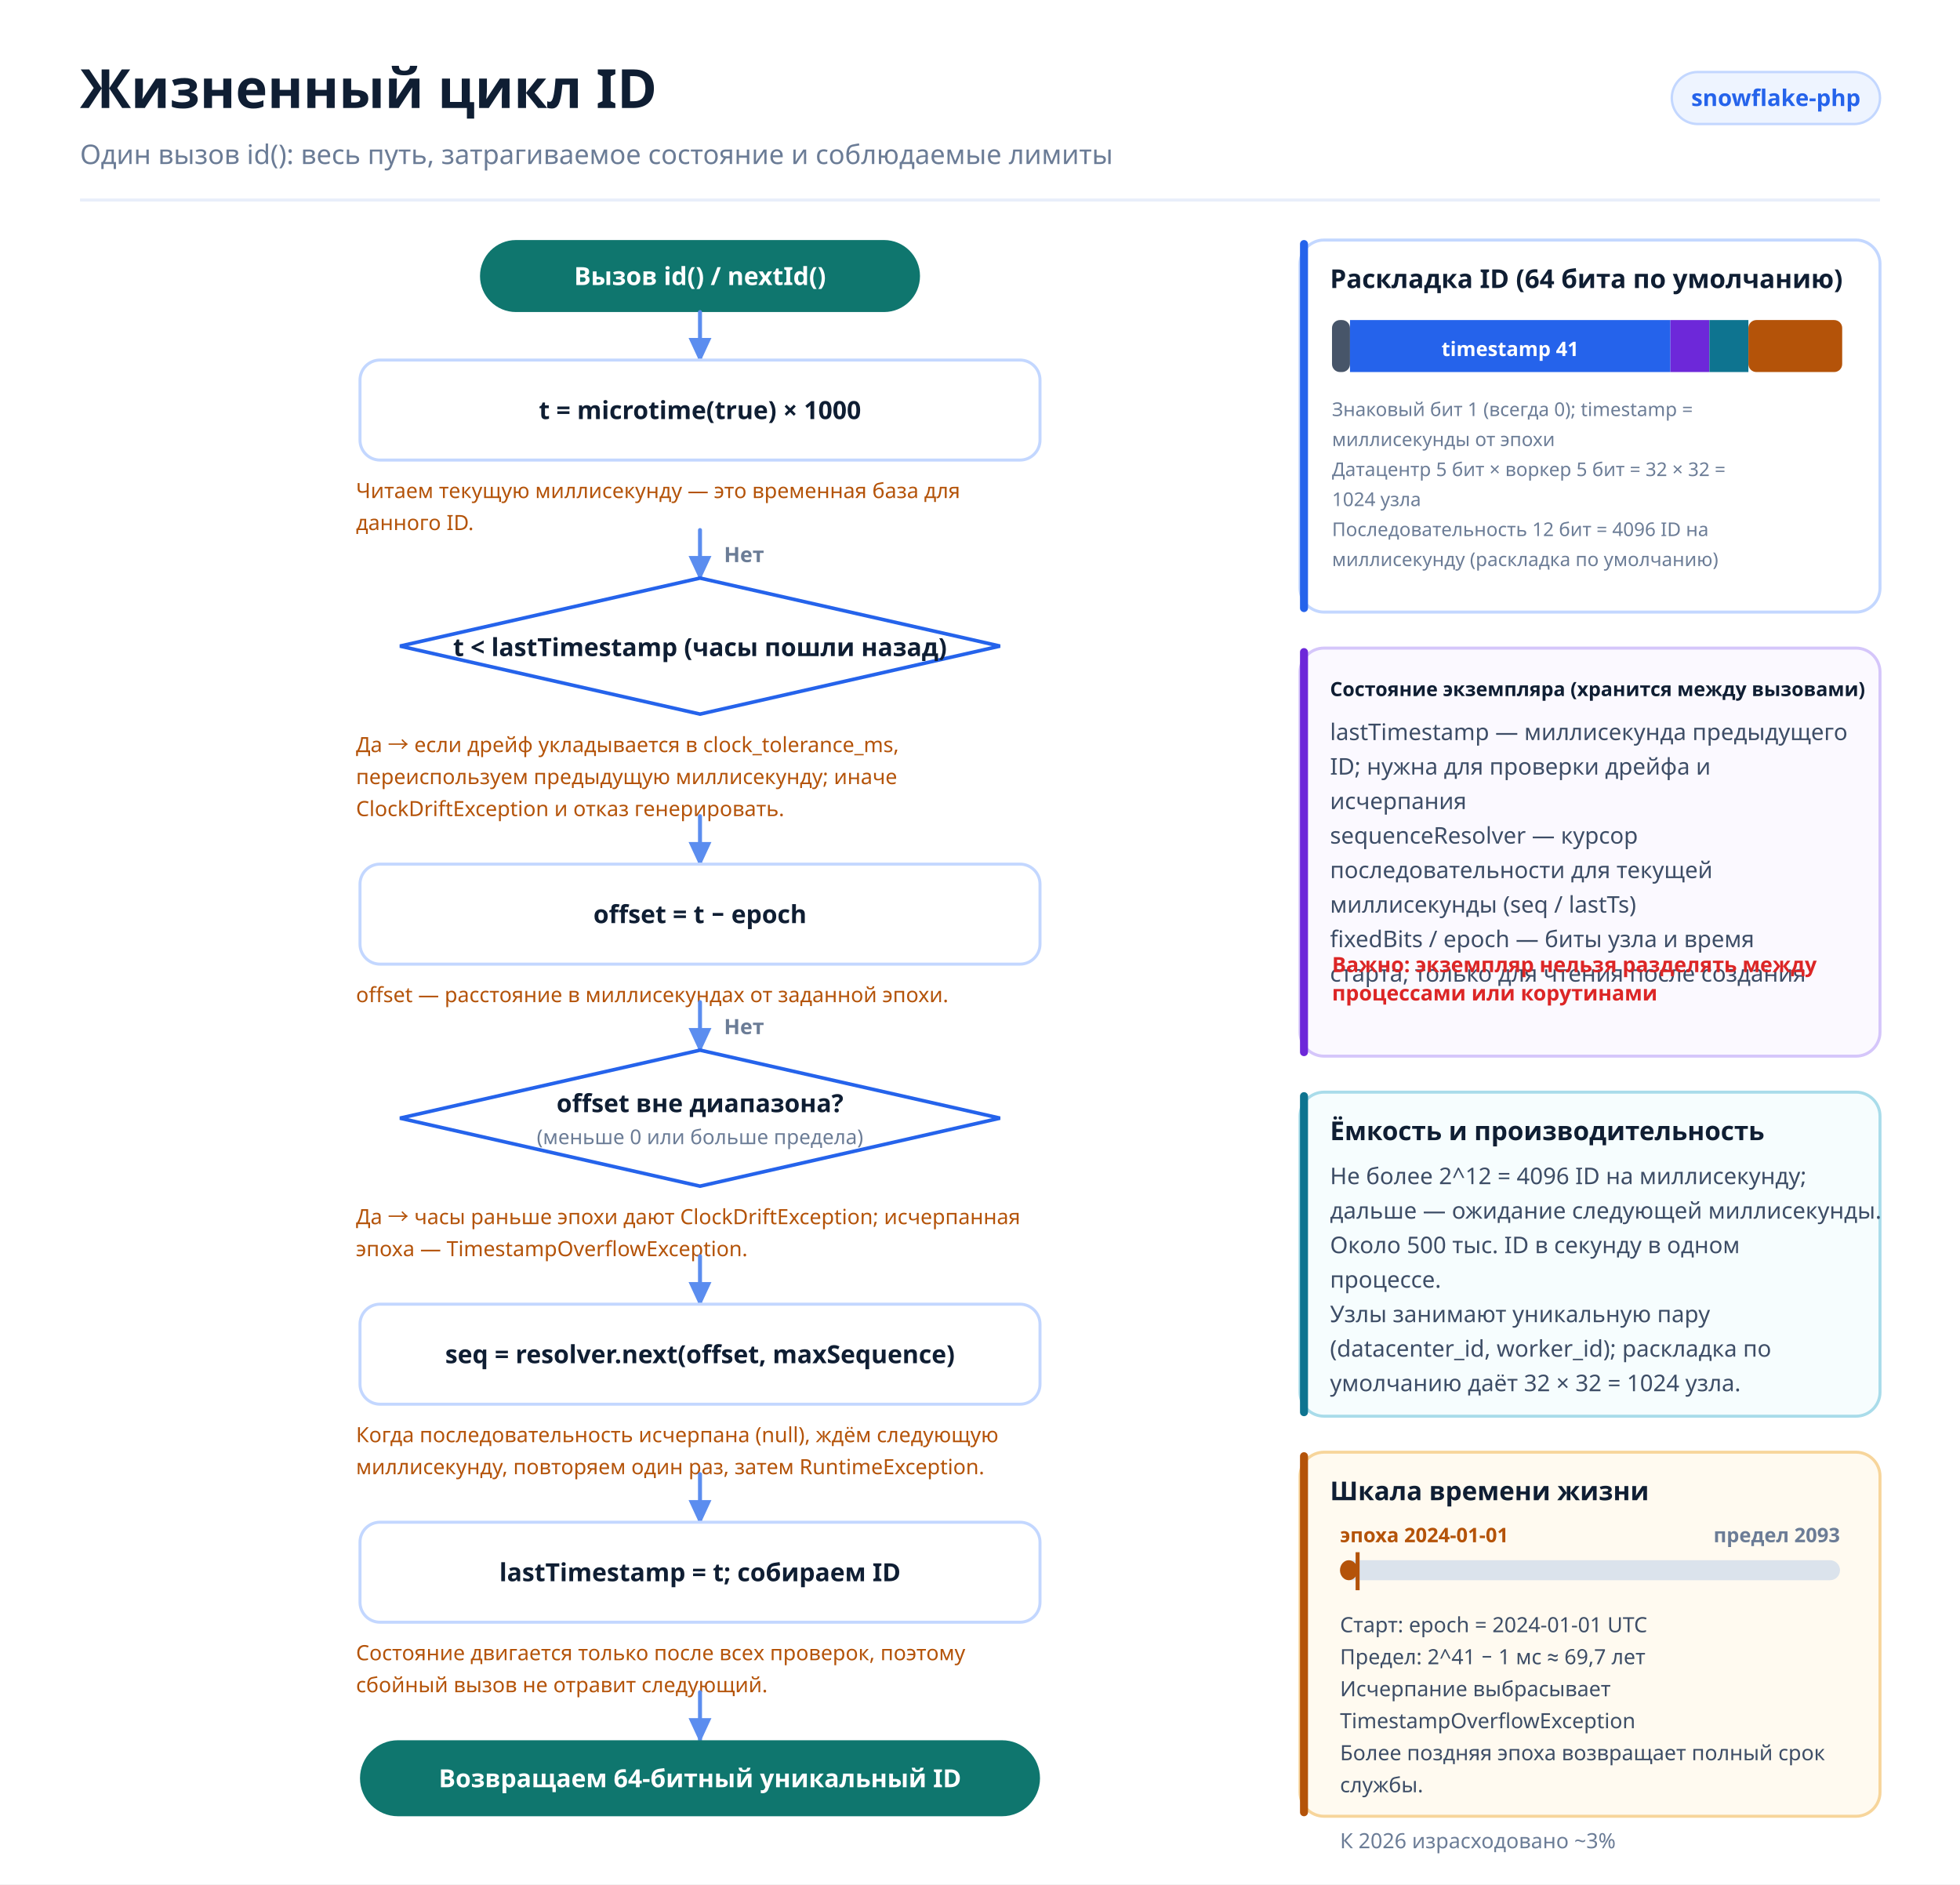
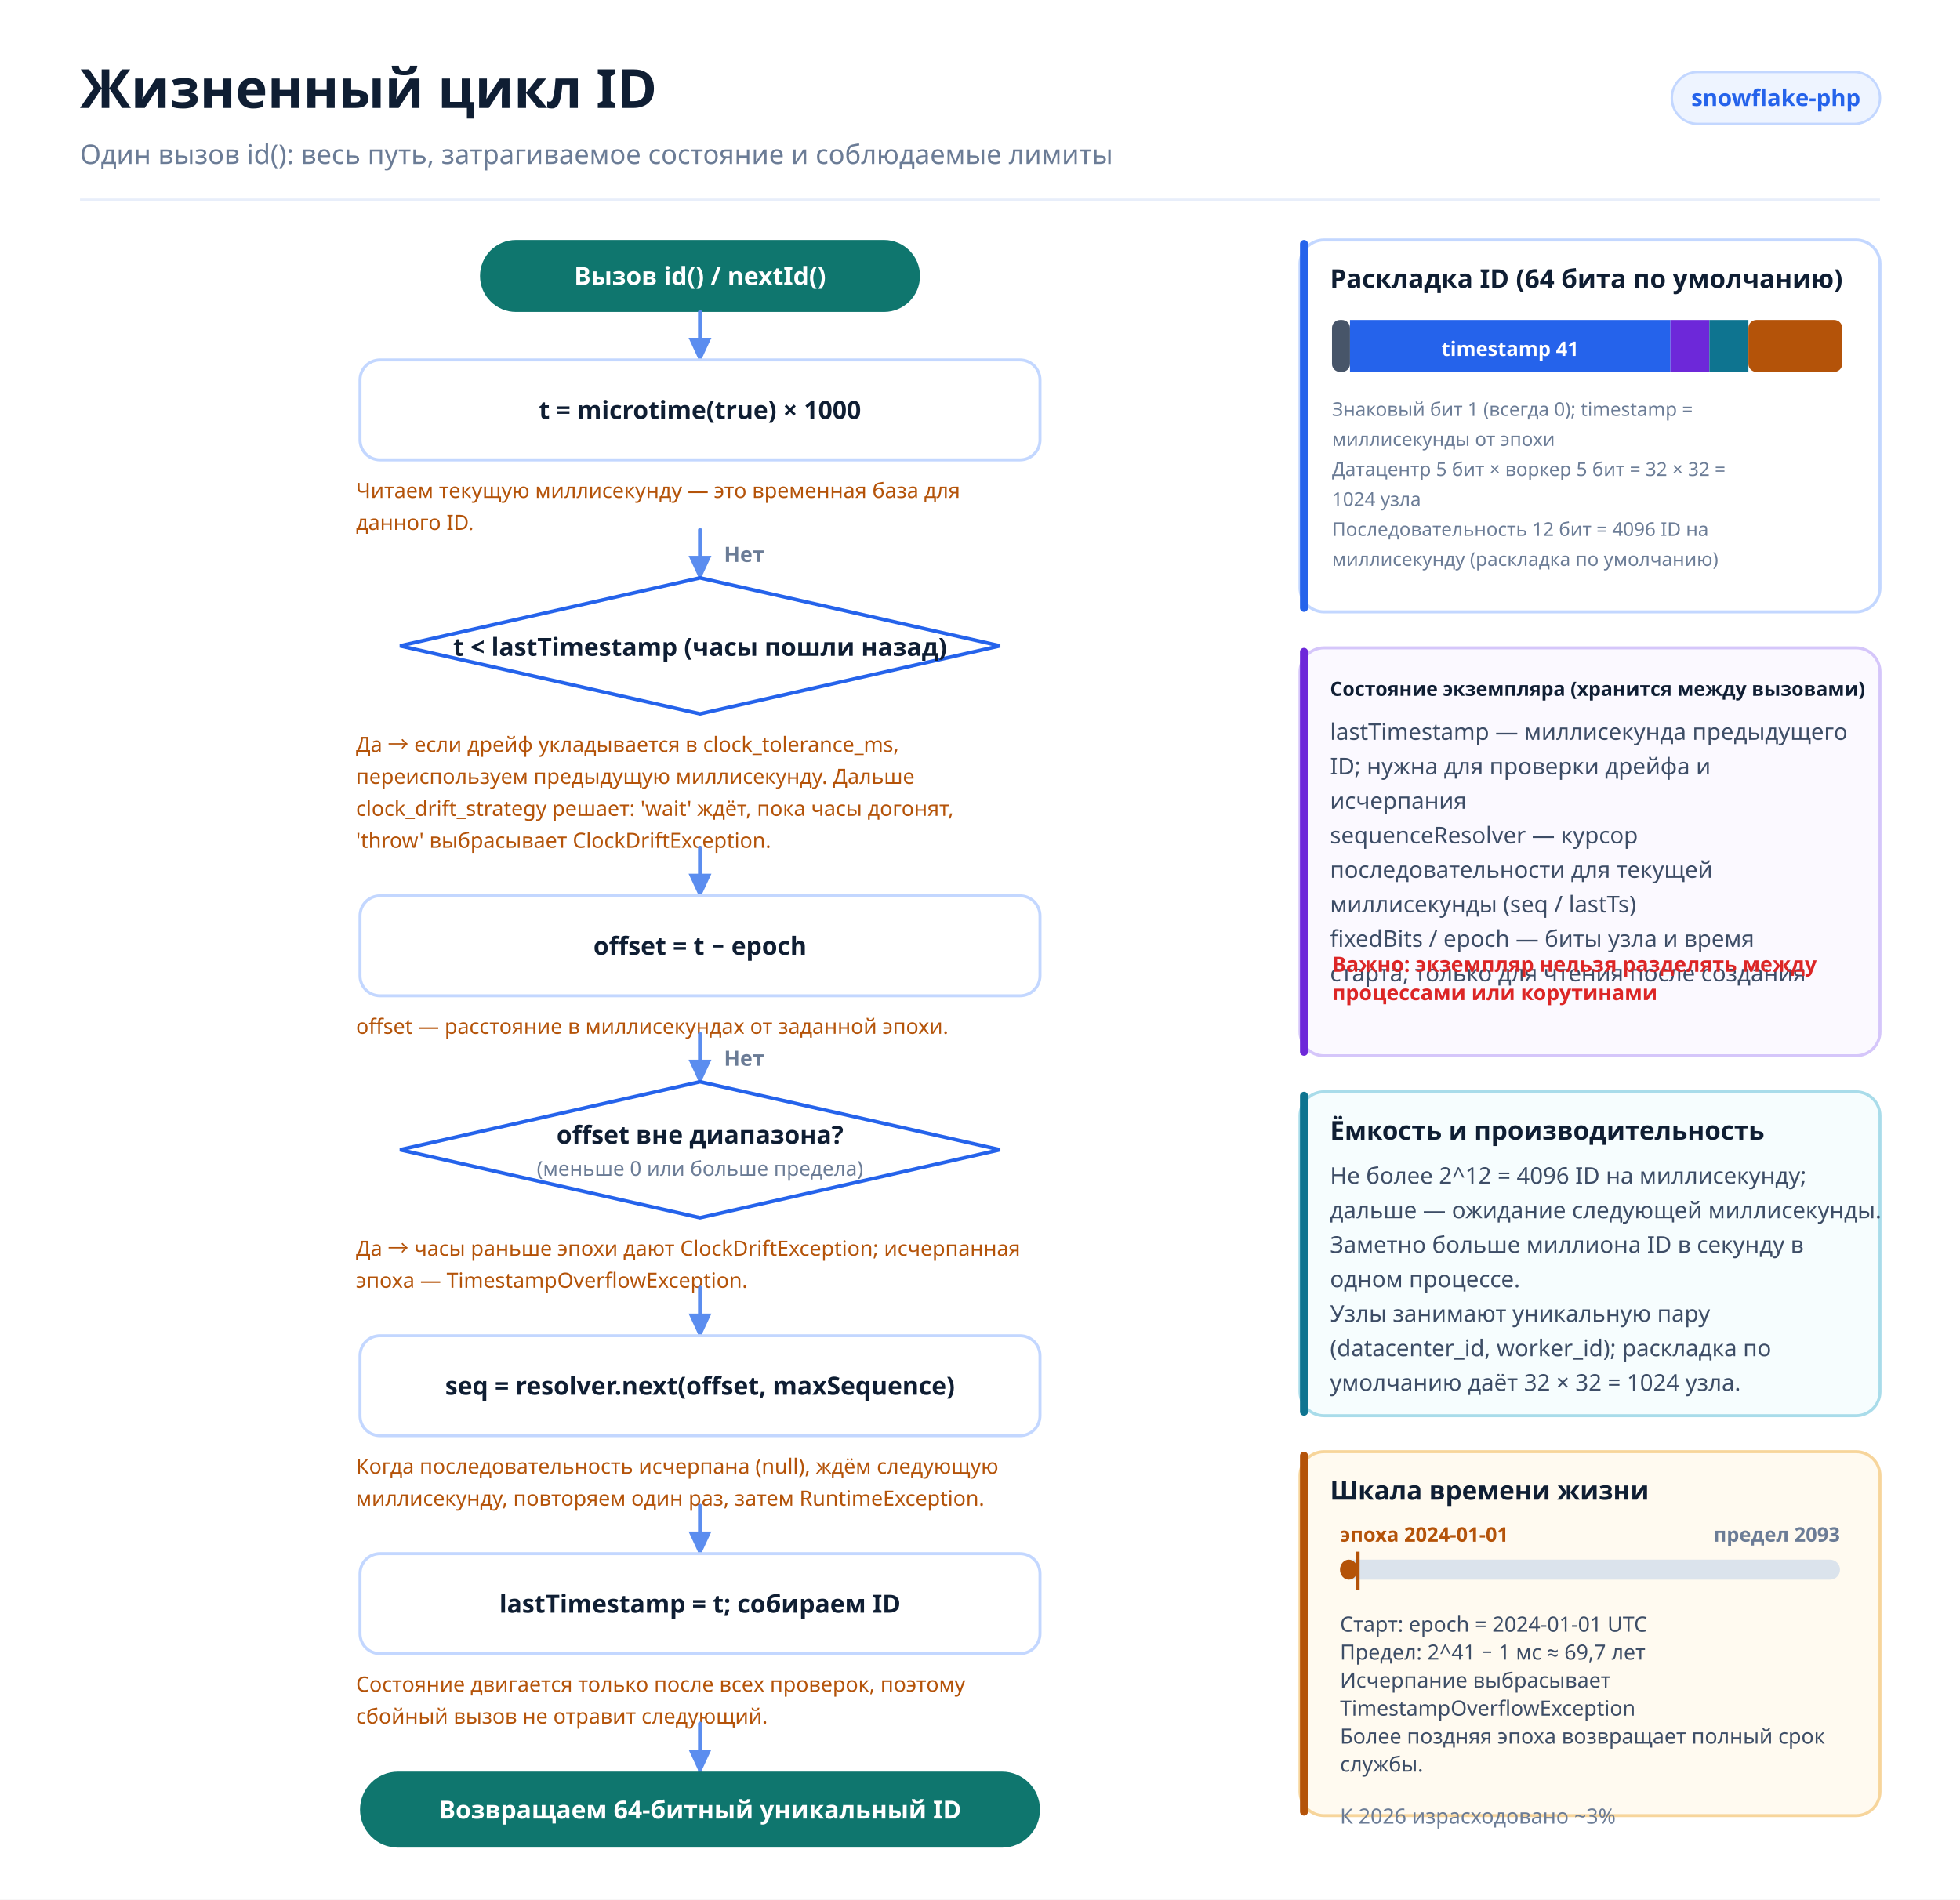
- <svg xmlns="http://www.w3.org/2000/svg" viewBox="0 0 980 942" width="980" height="942" role="img" font-family="-apple-system, BlinkMacSystemFont, 'Segoe UI', 'Noto Sans', 'PingFang SC', 'Hiragino Sans', 'Yu Gothic', 'Malgun Gothic', Roboto, 'Noto Sans CJK SC', 'Source Han Sans SC', 'Microsoft YaHei', 'Kohinoor Devanagari', 'Devanagari Sangam MN', 'Nirmala UI', 'Noto Sans Devanagari', 'Bangla MN', 'Bangla Sangam MN', 'Noto Sans Bengali', 'Geeza Pro', 'Noto Sans Arabic', Arial, sans-serif">
+ <svg xmlns="http://www.w3.org/2000/svg" viewBox="0 0 980 950" width="980" height="950" role="img" font-family="-apple-system, BlinkMacSystemFont, 'Segoe UI', 'Noto Sans', 'PingFang SC', 'Hiragino Sans', 'Yu Gothic', 'Malgun Gothic', Roboto, 'Noto Sans CJK SC', 'Source Han Sans SC', 'Microsoft YaHei', 'Kohinoor Devanagari', 'Devanagari Sangam MN', 'Nirmala UI', 'Noto Sans Devanagari', 'Bangla MN', 'Bangla Sangam MN', 'Noto Sans Bengali', 'Geeza Pro', 'Noto Sans Arabic', Arial, sans-serif">
  <defs>
    <marker id="mk-5b8def" viewBox="0 0 10 10" refX="8.5" refY="5" markerWidth="6.5" markerHeight="6.5" orient="auto">
      <path d="M0,0.6 L9.5,5 L0,9.4 z" fill="#5b8def" />
    </marker>
  </defs>
-   <rect width="980" height="942" fill="#ffffff" />
+   <rect width="980" height="950" fill="#ffffff" />
  <text x="40" y="54" font-size="27.0" fill="#0f1e33" font-weight="700">Жизненный цикл ID</text>
  <text x="40" y="82" font-size="13.5" fill="#6b7c96" font-weight="400">Один вызов id(): весь путь, затрагиваемое состояние и соблюдаемые лимиты</text>
  <line x1="40.0" y1="100.0" x2="940.0" y2="100.0" stroke="#e8eefa" stroke-width="1.5" stroke-linecap="butt" />
  <rect x="835.9" y="36.0" width="104.1" height="26.0" rx="13" fill="#eef4ff" stroke="#c3d7ff" stroke-width="1.2" />
  <text x="887.937" y="53" font-size="11.5" fill="#2563eb" font-weight="600" text-anchor="middle">snowflake-php</text>
  <rect x="650.0" y="120.0" width="290.0" height="186.0" rx="12" fill="#fff" stroke="#c3d7ff" stroke-width="1.5" />
  <rect x="650.0" y="120.0" width="4.0" height="186.0" rx="2" fill="#2563eb" />
  <text x="665" y="144" font-size="13.0" fill="#0f1e33" font-weight="700">Раскладка ID (64 бита по умолчанию)</text>
  <rect x="666.0" y="160.0" width="9.0" height="26.0" rx="4" fill="#475569" />
  <rect x="675.0" y="160.0" width="160.2" height="26.0" rx="0" fill="#2563eb" />
  <text x="755.078" y="178" font-size="10.0" fill="#fff" font-weight="600" text-anchor="middle">timestamp 41</text>
  <rect x="835.2" y="160.0" width="19.5" height="26.0" rx="0" fill="#6d28d9" />
  <rect x="854.7" y="160.0" width="19.5" height="26.0" rx="0" fill="#0e7490" />
  <rect x="874.2" y="160.0" width="46.9" height="26.0" rx="4" fill="#b45309" />
  <text x="666" y="208" font-size="9.5" fill="#6b7c96" font-weight="400">Знаковый бит 1 (всегда 0); timestamp =</text>
  <text x="666" y="223" font-size="9.5" fill="#6b7c96" font-weight="400">миллисекунды от эпохи</text>
  <text x="666" y="238" font-size="9.5" fill="#6b7c96" font-weight="400">Датацентр 5 бит × воркер 5 бит = 32 × 32 =</text>
  <text x="666" y="253" font-size="9.5" fill="#6b7c96" font-weight="400">1024 узла</text>
  <text x="666" y="268" font-size="9.5" fill="#6b7c96" font-weight="400">Последовательность 12 бит = 4096 ID на</text>
  <text x="666" y="283" font-size="9.5" fill="#6b7c96" font-weight="400">миллисекунду (раскладка по умолчанию)</text>
  <rect x="650.0" y="324.0" width="290.0" height="204.0" rx="12" fill="#fbf9ff" stroke="#d5c6fa" stroke-width="1.5" />
  <rect x="650.0" y="324.0" width="4.0" height="204.0" rx="2" fill="#6d28d9" />
  <text x="665" y="348" font-size="9.8" fill="#0f1e33" font-weight="700">Состояние экземпляра (хранится между вызовами)</text>
  <text x="665" y="370.0" font-size="11.5" fill="#3d4d66" font-weight="400">lastTimestamp — миллисекунда предыдущего</text>
  <text x="665" y="387.25" font-size="11.5" fill="#3d4d66" font-weight="400">ID; нужна для проверки дрейфа и</text>
  <text x="665" y="404.5" font-size="11.5" fill="#3d4d66" font-weight="400">исчерпания</text>
  <text x="665" y="421.75" font-size="11.5" fill="#3d4d66" font-weight="400">sequenceResolver — курсор</text>
  <text x="665" y="439.0" font-size="11.5" fill="#3d4d66" font-weight="400">последовательности для текущей</text>
  <text x="665" y="456.25" font-size="11.5" fill="#3d4d66" font-weight="400">миллисекунды (seq / lastTs)</text>
  <text x="665" y="473.5" font-size="11.5" fill="#3d4d66" font-weight="400">fixedBits / epoch — биты узла и время</text>
  <text x="665" y="490.75" font-size="11.5" fill="#3d4d66" font-weight="400">старта, только для чтения после создания</text>
  <text x="666" y="486.0" font-size="10.5" fill="#dc2626" font-weight="600">Важно: экземпляр нельзя разделять между</text>
  <text x="666" y="500.175" font-size="10.5" fill="#dc2626" font-weight="600">процессами или корутинами</text>
  <rect x="650.0" y="546.0" width="290.0" height="162.0" rx="12" fill="#f6fdfe" stroke="#a9dcea" stroke-width="1.5" />
  <rect x="650.0" y="546.0" width="4.0" height="162.0" rx="2" fill="#0e7490" />
  <text x="665" y="570" font-size="13.0" fill="#0f1e33" font-weight="700">Ёмкость и производительность</text>
  <text x="665" y="592.0" font-size="11.5" fill="#3d4d66" font-weight="400">Не более 2^12 = 4096 ID на миллисекунду;</text>
  <text x="665" y="609.25" font-size="11.5" fill="#3d4d66" font-weight="400">дальше — ожидание следующей миллисекунды.</text>
-   <text x="665" y="626.5" font-size="11.5" fill="#3d4d66" font-weight="400">Около 500 тыс. ID в секунду в одном</text>
-   <text x="665" y="643.75" font-size="11.5" fill="#3d4d66" font-weight="400">процессе.</text>
+   <text x="665" y="626.5" font-size="11.5" fill="#3d4d66" font-weight="400">Заметно больше миллиона ID в секунду в</text>
+   <text x="665" y="643.75" font-size="11.5" fill="#3d4d66" font-weight="400">одном процессе.</text>
  <text x="665" y="661.0" font-size="11.5" fill="#3d4d66" font-weight="400">Узлы занимают уникальную пару</text>
  <text x="665" y="678.25" font-size="11.5" fill="#3d4d66" font-weight="400">(datacenter_id, worker_id); раскладка по</text>
  <text x="665" y="695.5" font-size="11.5" fill="#3d4d66" font-weight="400">умолчанию даёт 32 × 32 = 1024 узла.</text>
  <rect x="650.0" y="726.0" width="290.0" height="182.0" rx="12" fill="#fffaf0" stroke="#f7d59b" stroke-width="1.5" />
  <rect x="650.0" y="726.0" width="4.0" height="182.0" rx="2" fill="#b45309" />
  <text x="665" y="750" font-size="13.0" fill="#0f1e33" font-weight="700">Шкала времени жизни</text>
  <rect x="670.0" y="780.0" width="250.0" height="10.0" rx="5" fill="#dbe3ec" />
  <rect x="670.0" y="780.0" width="8.8" height="10.0" rx="5" fill="#b45309" />
  <line x1="678.8" y1="776.0" x2="678.8" y2="795.0" stroke="#b45309" stroke-width="2" stroke-linecap="butt" />
  <text x="670" y="771" font-size="10.0" fill="#b45309" font-weight="600">эпоха 2024-01-01</text>
  <text x="920" y="771" font-size="10.0" fill="#6b7c96" font-weight="600" text-anchor="end">предел 2093</text>
  <text x="670" y="816" font-size="10.5" fill="#3d4d66" font-weight="400">Старт: epoch = 2024-01-01 UTC</text>
-   <text x="670" y="832" font-size="10.5" fill="#3d4d66" font-weight="400">Предел: 2^41 − 1 мс ≈ 69,7 лет</text>
-   <text x="670" y="848" font-size="10.5" fill="#3d4d66" font-weight="400">Исчерпание выбрасывает</text>
-   <text x="670" y="864" font-size="10.5" fill="#3d4d66" font-weight="400">TimestampOverflowException</text>
-   <text x="670" y="880" font-size="10.5" fill="#3d4d66" font-weight="400">Более поздняя эпоха возвращает полный срок</text>
-   <text x="670" y="896" font-size="10.5" fill="#3d4d66" font-weight="400">службы.</text>
-   <text x="670" y="924" font-size="10.5" fill="#3d4d66" text-anchor="start">
+   <text x="670" y="830" font-size="10.5" fill="#3d4d66" font-weight="400">Предел: 2^41 − 1 мс ≈ 69,7 лет</text>
+   <text x="670" y="844" font-size="10.5" fill="#3d4d66" font-weight="400">Исчерпание выбрасывает</text>
+   <text x="670" y="858" font-size="10.5" fill="#3d4d66" font-weight="400">TimestampOverflowException</text>
+   <text x="670" y="872" font-size="10.5" fill="#3d4d66" font-weight="400">Более поздняя эпоха возвращает полный срок</text>
+   <text x="670" y="886" font-size="10.5" fill="#3d4d66" font-weight="400">службы.</text>
+   <text x="670" y="912" font-size="10.5" fill="#3d4d66" text-anchor="start">
    <tspan fill="#6b7c96" font-weight="400">К 2026 израсходовано ~3%</tspan>
  </text>
  <rect x="240.0" y="120.0" width="220.0" height="36.0" rx="18.0" fill="#0f766e" />
  <text x="350.0" y="142.5" font-size="12.5" fill="#fff" font-weight="600" text-anchor="middle">Вызов id() / nextId()</text>
  <path d="M350.0,156.0 L350.0,180.0" fill="none" stroke="#5b8def" stroke-width="2" stroke-linecap="round" marker-end="url(#mk-5b8def)" />
  <rect x="180.0" y="180.0" width="340.0" height="50.0" rx="10" fill="#fff" stroke="#c3d7ff" stroke-width="1.5" />
  <text x="350" y="209.5" font-size="12.5" fill="#0f1e33" font-weight="600" text-anchor="middle">t = microtime(true) × 1000</text>
  <text x="178" y="249" font-size="10.5" fill="#b45309" font-weight="400">Читаем текущую миллисекунду — это временная база для</text>
  <text x="178" y="265" font-size="10.5" fill="#b45309" font-weight="400">данного ID.</text>
  <path d="M350.0,265.0 L350.0,289.0" fill="none" stroke="#5b8def" stroke-width="2" stroke-linecap="round" marker-end="url(#mk-5b8def)" />
  <text x="362" y="281.0" font-size="10.5" fill="#6b7c96" font-weight="600">Нет</text>
  <polygon points="350,289.0 500.0,323.0 350,357.0 200.0,323.0" fill="#fff" stroke="#2563eb" stroke-width="1.8" />
  <text x="350" y="328.0" font-size="12.5" fill="#0f1e33" font-weight="600" text-anchor="middle">t &lt; lastTimestamp (часы пошли назад)</text>
  <text x="178" y="376" font-size="10.5" fill="#b45309" font-weight="400">Да → если дрейф укладывается в clock_tolerance_ms,</text>
-   <text x="178" y="392" font-size="10.5" fill="#b45309" font-weight="400">переиспользуем предыдущую миллисекунду; иначе</text>
-   <text x="178" y="408" font-size="10.5" fill="#b45309" font-weight="400">ClockDriftException и отказ генерировать.</text>
-   <path d="M350.0,408.0 L350.0,432.0" fill="none" stroke="#5b8def" stroke-width="2" stroke-linecap="round" marker-end="url(#mk-5b8def)" />
-   <rect x="180.0" y="432.0" width="340.0" height="50.0" rx="10" fill="#fff" stroke="#c3d7ff" stroke-width="1.5" />
-   <text x="350" y="461.5" font-size="12.5" fill="#0f1e33" font-weight="600" text-anchor="middle">offset = t − epoch</text>
-   <text x="178" y="501" font-size="10.5" fill="#b45309" font-weight="400">offset — расстояние в миллисекундах от заданной эпохи.</text>
-   <path d="M350.0,501.0 L350.0,525.0" fill="none" stroke="#5b8def" stroke-width="2" stroke-linecap="round" marker-end="url(#mk-5b8def)" />
-   <text x="362" y="517.0" font-size="10.5" fill="#6b7c96" font-weight="600">Нет</text>
-   <polygon points="350,525.0 500.0,559.0 350,593.0 200.0,559.0" fill="#fff" stroke="#2563eb" stroke-width="1.8" />
-   <text x="350" y="556.0" font-size="12.5" fill="#0f1e33" font-weight="600" text-anchor="middle">offset вне диапазона?</text>
-   <text x="350" y="572.0" font-size="10.2" fill="#6b7c96" font-weight="400" text-anchor="middle">(меньше 0 или больше предела)</text>
-   <text x="178" y="612" font-size="10.5" fill="#b45309" font-weight="400">Да → часы раньше эпохи дают ClockDriftException; исчерпанная</text>
-   <text x="178" y="628" font-size="10.5" fill="#b45309" font-weight="400">эпоха — TimestampOverflowException.</text>
-   <path d="M350.0,628.0 L350.0,652.0" fill="none" stroke="#5b8def" stroke-width="2" stroke-linecap="round" marker-end="url(#mk-5b8def)" />
-   <rect x="180.0" y="652.0" width="340.0" height="50.0" rx="10" fill="#fff" stroke="#c3d7ff" stroke-width="1.5" />
-   <text x="350" y="681.5" font-size="12.5" fill="#0f1e33" font-weight="600" text-anchor="middle">seq = resolver.next(offset, maxSequence)</text>
-   <text x="178" y="721" font-size="10.5" fill="#b45309" font-weight="400">Когда последовательность исчерпана (null), ждём следующую</text>
-   <text x="178" y="737" font-size="10.5" fill="#b45309" font-weight="400">миллисекунду, повторяем один раз, затем RuntimeException.</text>
-   <path d="M350.0,737.0 L350.0,761.0" fill="none" stroke="#5b8def" stroke-width="2" stroke-linecap="round" marker-end="url(#mk-5b8def)" />
-   <rect x="180.0" y="761.0" width="340.0" height="50.0" rx="10" fill="#fff" stroke="#c3d7ff" stroke-width="1.5" />
-   <text x="350" y="790.5" font-size="12.5" fill="#0f1e33" font-weight="600" text-anchor="middle">lastTimestamp = t; собираем ID</text>
-   <text x="178" y="830" font-size="10.5" fill="#b45309" font-weight="400">Состояние двигается только после всех проверок, поэтому</text>
-   <text x="178" y="846" font-size="10.5" fill="#b45309" font-weight="400">сбойный вызов не отравит следующий.</text>
-   <path d="M350.0,846.0 L350.0,870.0" fill="none" stroke="#5b8def" stroke-width="2" stroke-linecap="round" marker-end="url(#mk-5b8def)" />
-   <rect x="180.0" y="870.0" width="340.0" height="38.0" rx="19.0" fill="#0f766e" />
-   <text x="350.0" y="893.5" font-size="12.5" fill="#fff" font-weight="600" text-anchor="middle">Возвращаем 64-битный уникальный ID</text>
+   <text x="178" y="392" font-size="10.5" fill="#b45309" font-weight="400">переиспользуем предыдущую миллисекунду. Дальше</text>
+   <text x="178" y="408" font-size="10.5" fill="#b45309" font-weight="400">clock_drift_strategy решает: 'wait' ждёт, пока часы догонят,</text>
+   <text x="178" y="424" font-size="10.5" fill="#b45309" font-weight="400">'throw' выбрасывает ClockDriftException.</text>
+   <path d="M350.0,424.0 L350.0,448.0" fill="none" stroke="#5b8def" stroke-width="2" stroke-linecap="round" marker-end="url(#mk-5b8def)" />
+   <rect x="180.0" y="448.0" width="340.0" height="50.0" rx="10" fill="#fff" stroke="#c3d7ff" stroke-width="1.5" />
+   <text x="350" y="477.5" font-size="12.5" fill="#0f1e33" font-weight="600" text-anchor="middle">offset = t − epoch</text>
+   <text x="178" y="517" font-size="10.5" fill="#b45309" font-weight="400">offset — расстояние в миллисекундах от заданной эпохи.</text>
+   <path d="M350.0,517.0 L350.0,541.0" fill="none" stroke="#5b8def" stroke-width="2" stroke-linecap="round" marker-end="url(#mk-5b8def)" />
+   <text x="362" y="533.0" font-size="10.5" fill="#6b7c96" font-weight="600">Нет</text>
+   <polygon points="350,541.0 500.0,575.0 350,609.0 200.0,575.0" fill="#fff" stroke="#2563eb" stroke-width="1.8" />
+   <text x="350" y="572.0" font-size="12.5" fill="#0f1e33" font-weight="600" text-anchor="middle">offset вне диапазона?</text>
+   <text x="350" y="588.0" font-size="10.2" fill="#6b7c96" font-weight="400" text-anchor="middle">(меньше 0 или больше предела)</text>
+   <text x="178" y="628" font-size="10.5" fill="#b45309" font-weight="400">Да → часы раньше эпохи дают ClockDriftException; исчерпанная</text>
+   <text x="178" y="644" font-size="10.5" fill="#b45309" font-weight="400">эпоха — TimestampOverflowException.</text>
+   <path d="M350.0,644.0 L350.0,668.0" fill="none" stroke="#5b8def" stroke-width="2" stroke-linecap="round" marker-end="url(#mk-5b8def)" />
+   <rect x="180.0" y="668.0" width="340.0" height="50.0" rx="10" fill="#fff" stroke="#c3d7ff" stroke-width="1.5" />
+   <text x="350" y="697.5" font-size="12.5" fill="#0f1e33" font-weight="600" text-anchor="middle">seq = resolver.next(offset, maxSequence)</text>
+   <text x="178" y="737" font-size="10.5" fill="#b45309" font-weight="400">Когда последовательность исчерпана (null), ждём следующую</text>
+   <text x="178" y="753" font-size="10.5" fill="#b45309" font-weight="400">миллисекунду, повторяем один раз, затем RuntimeException.</text>
+   <path d="M350.0,753.0 L350.0,777.0" fill="none" stroke="#5b8def" stroke-width="2" stroke-linecap="round" marker-end="url(#mk-5b8def)" />
+   <rect x="180.0" y="777.0" width="340.0" height="50.0" rx="10" fill="#fff" stroke="#c3d7ff" stroke-width="1.5" />
+   <text x="350" y="806.5" font-size="12.5" fill="#0f1e33" font-weight="600" text-anchor="middle">lastTimestamp = t; собираем ID</text>
+   <text x="178" y="846" font-size="10.5" fill="#b45309" font-weight="400">Состояние двигается только после всех проверок, поэтому</text>
+   <text x="178" y="862" font-size="10.5" fill="#b45309" font-weight="400">сбойный вызов не отравит следующий.</text>
+   <path d="M350.0,862.0 L350.0,886.0" fill="none" stroke="#5b8def" stroke-width="2" stroke-linecap="round" marker-end="url(#mk-5b8def)" />
+   <rect x="180.0" y="886.0" width="340.0" height="38.0" rx="19.0" fill="#0f766e" />
+   <text x="350.0" y="909.5" font-size="12.5" fill="#fff" font-weight="600" text-anchor="middle">Возвращаем 64-битный уникальный ID</text>
</svg>
